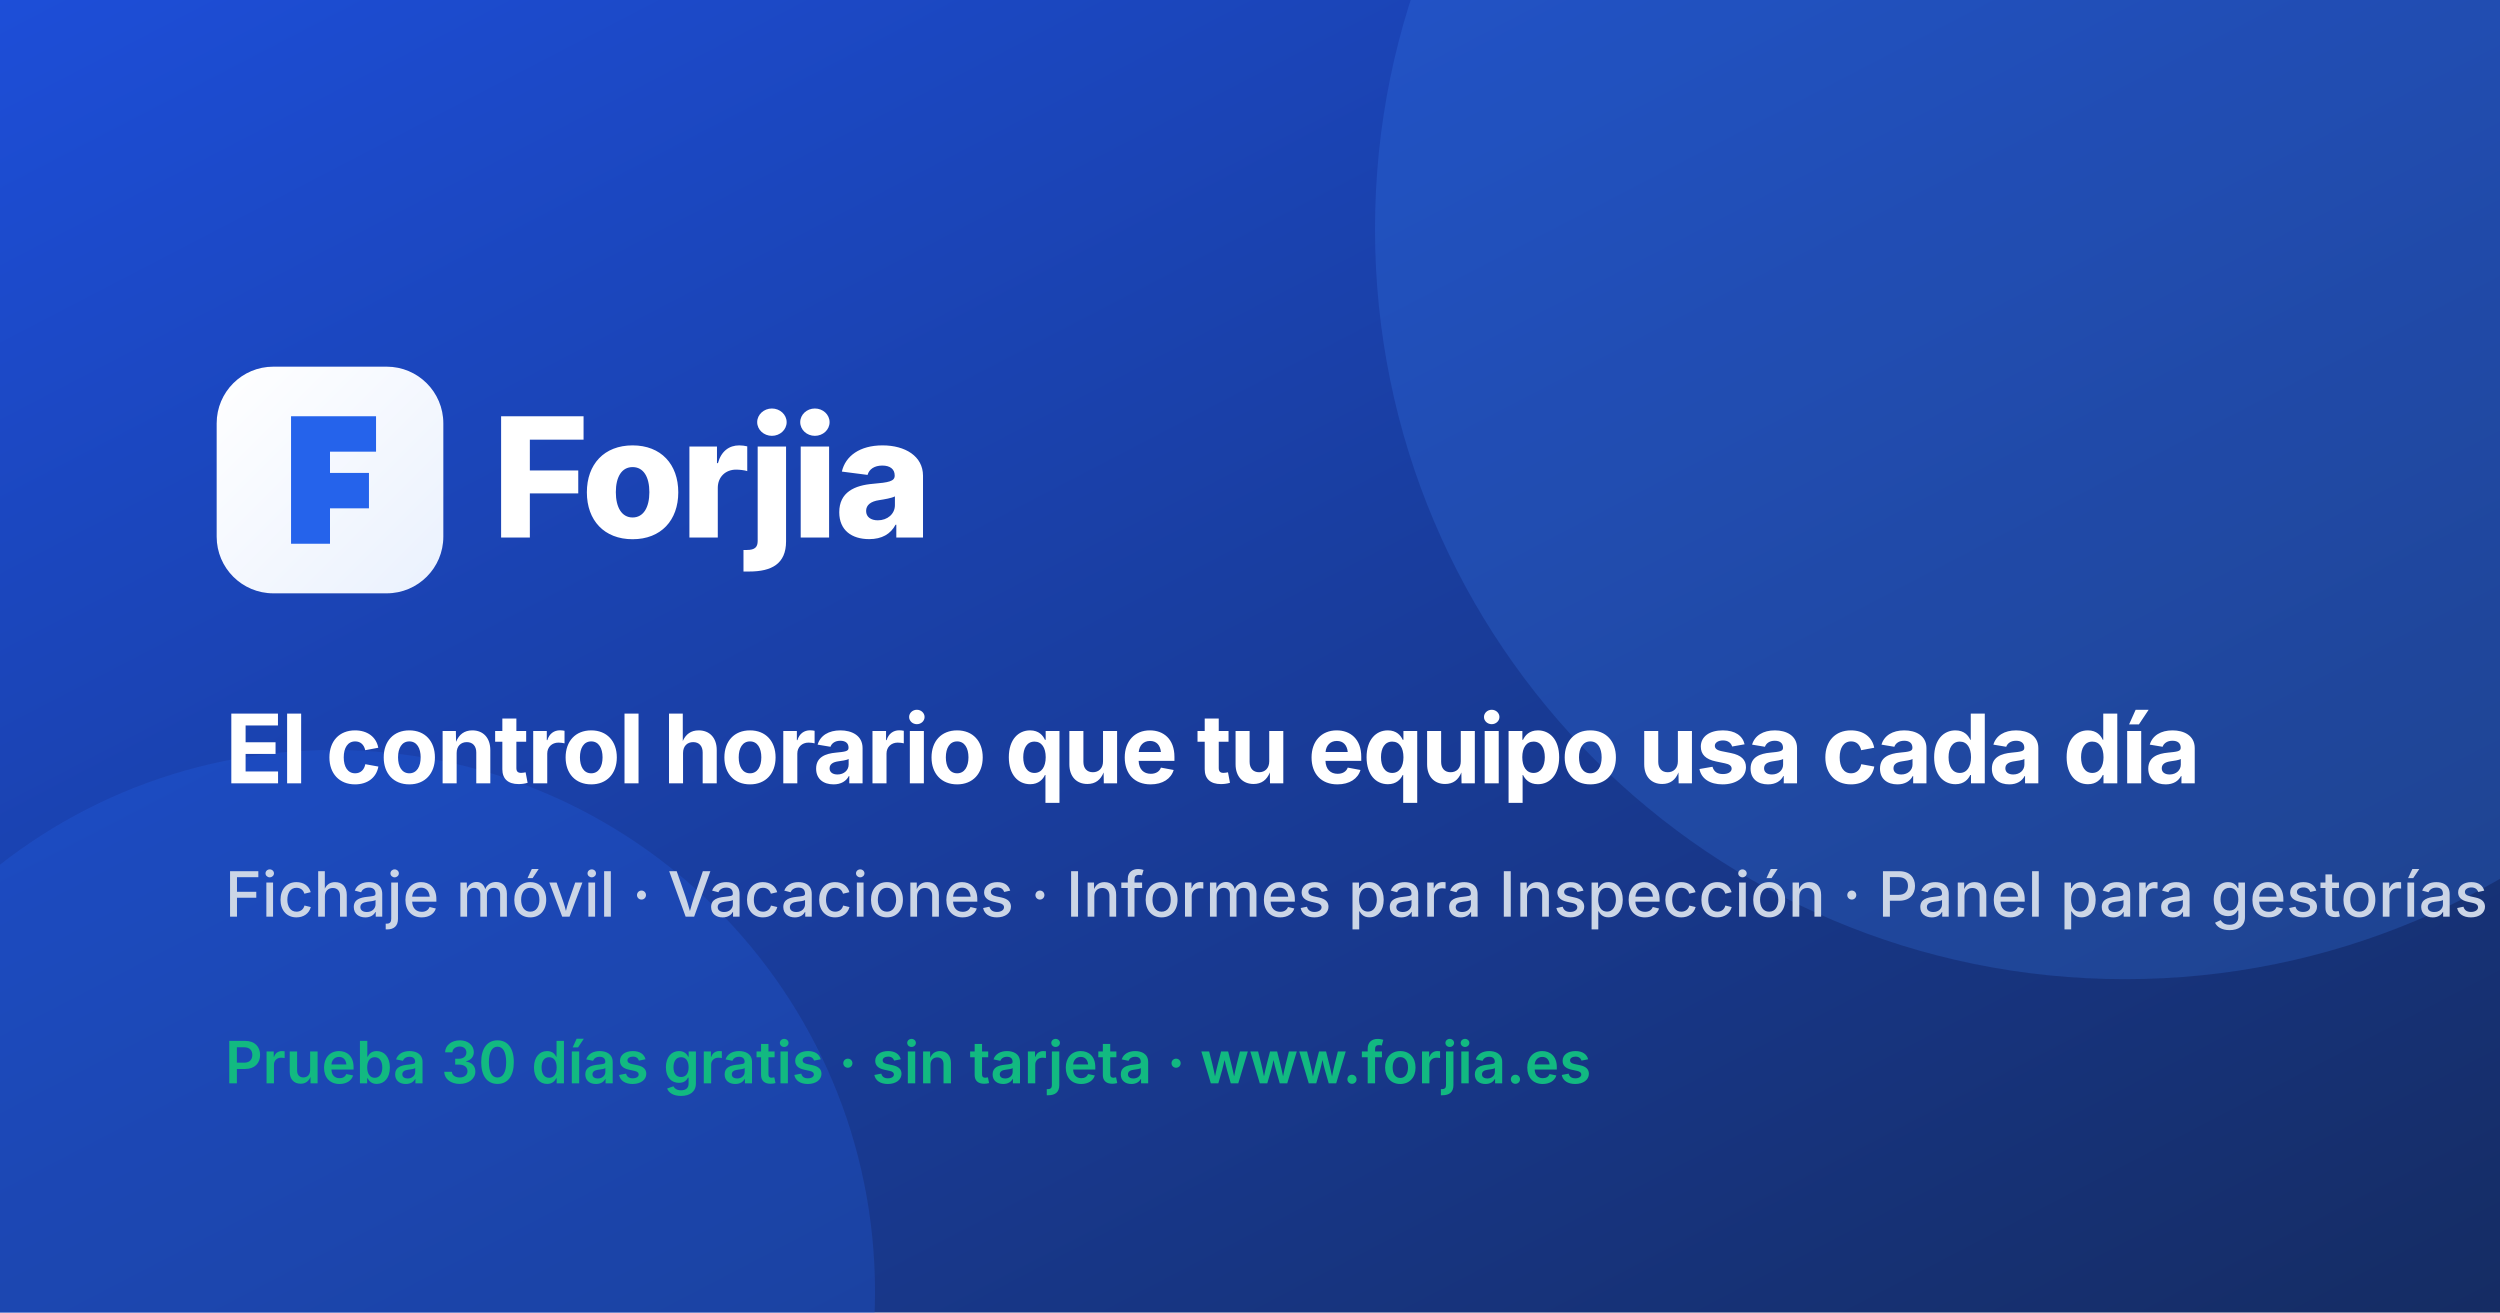
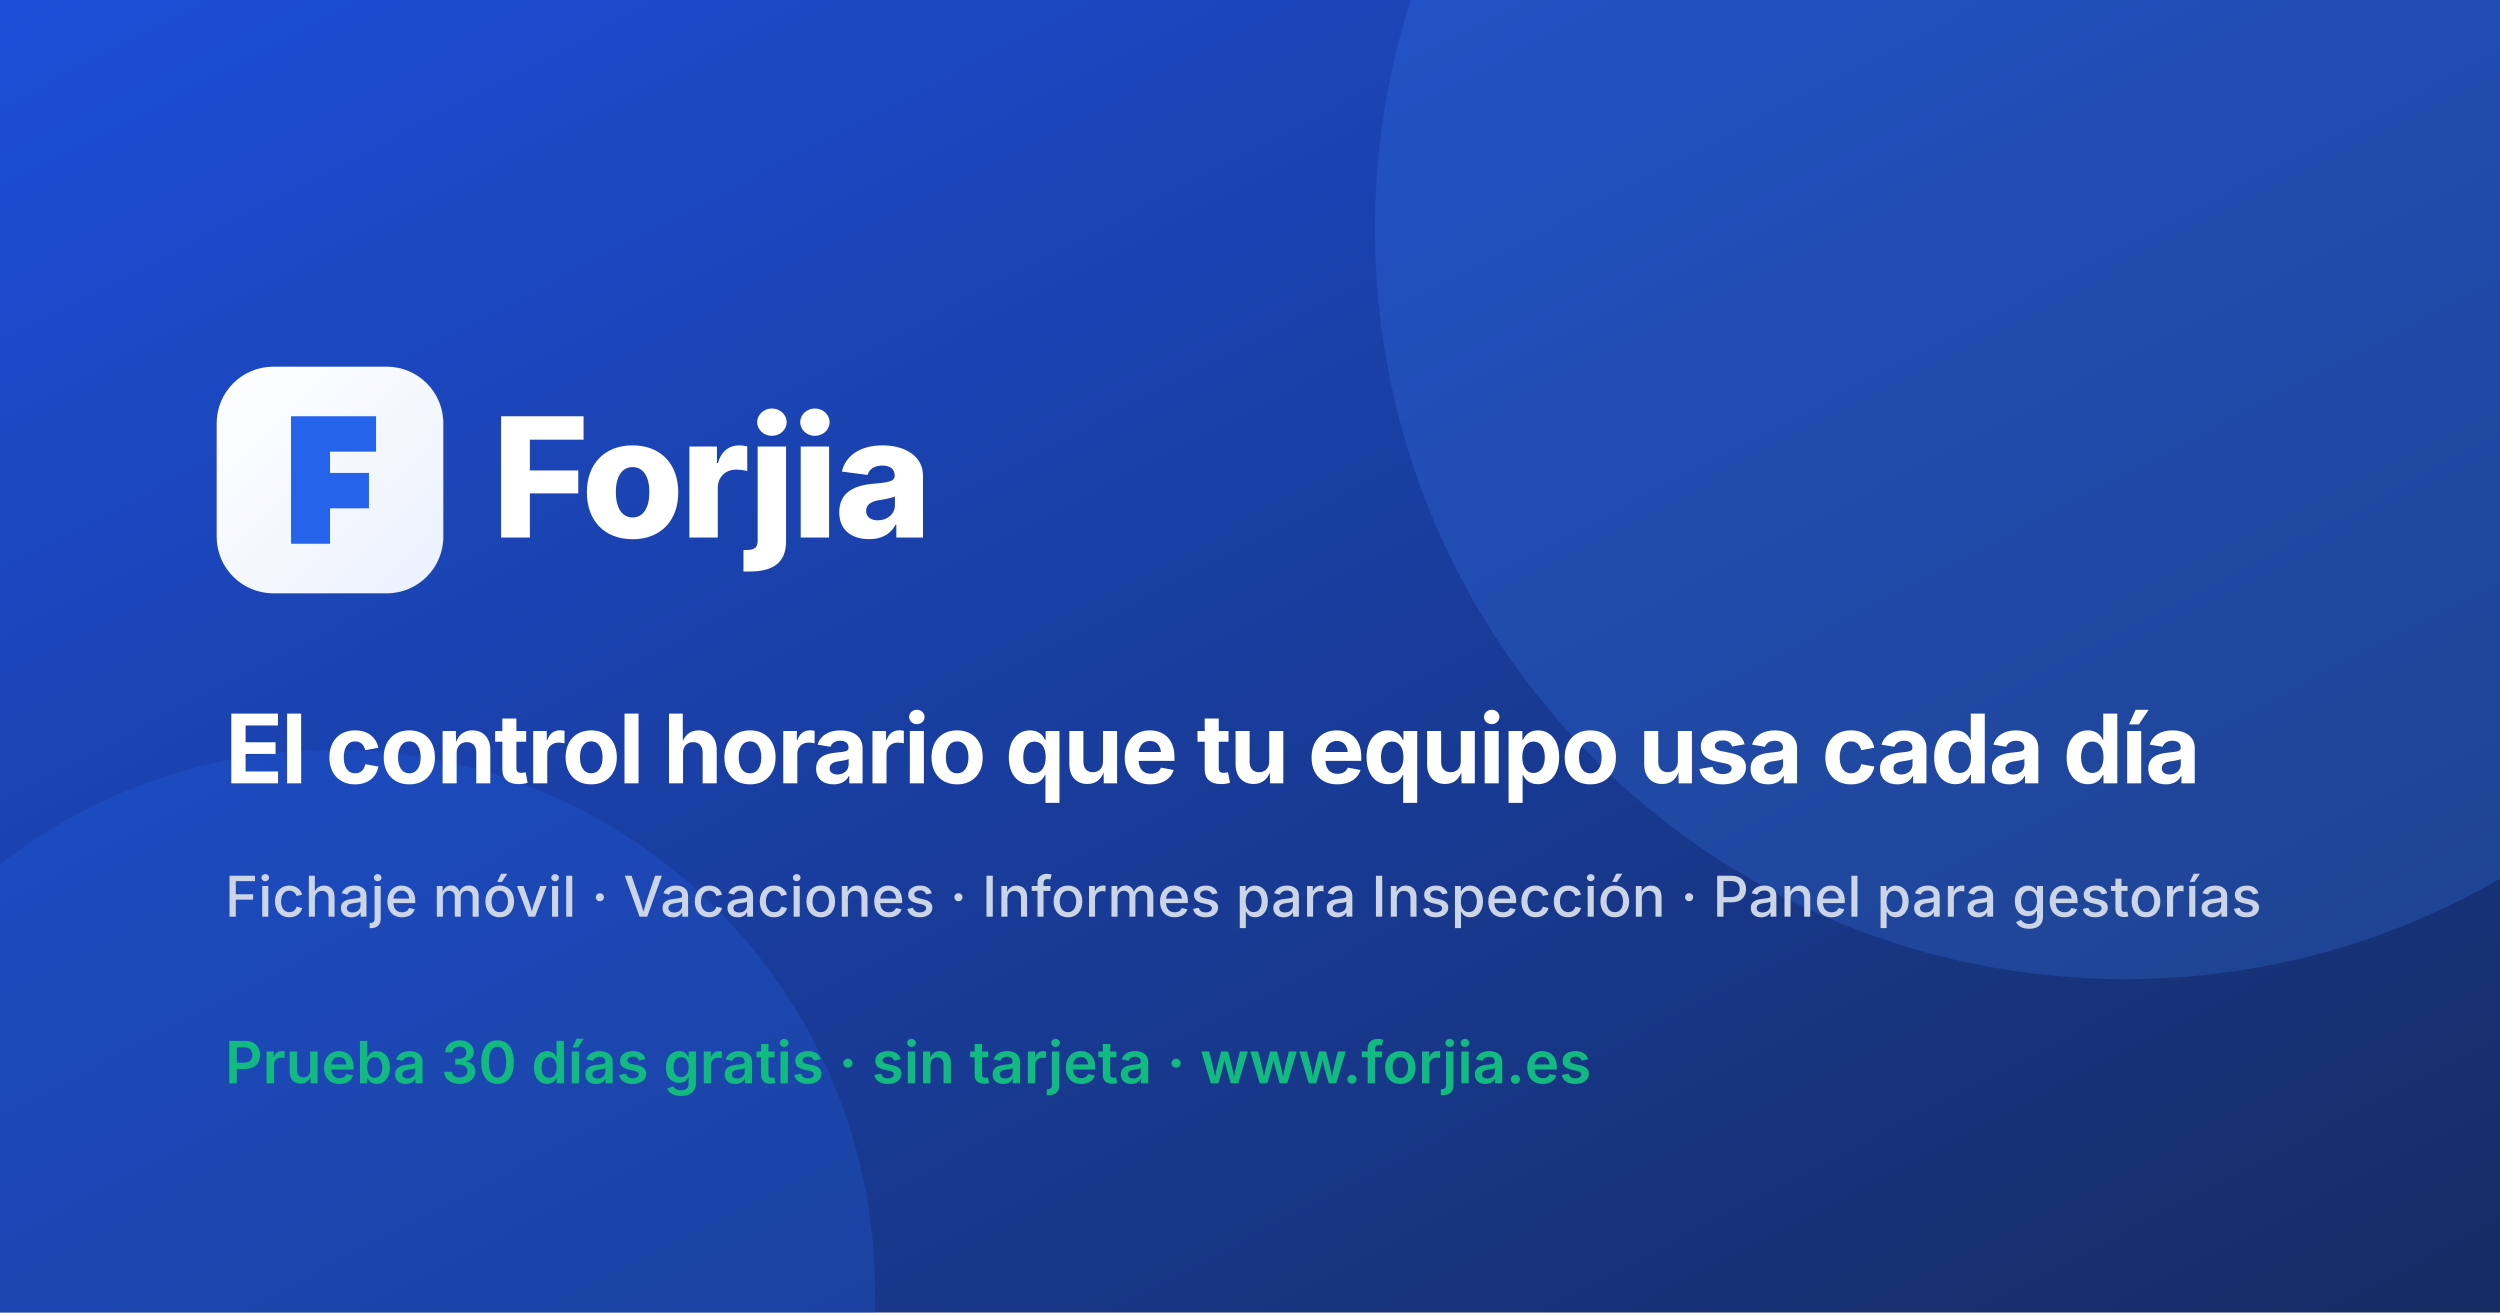
<svg xmlns="http://www.w3.org/2000/svg" viewBox="0 0 1200 630" role="img" aria-label="Forjia — Control horario para pymes y gestorías">
  <defs>
    <linearGradient id="bg" x1="0" y1="0" x2="1" y2="1">
      <stop offset="0" stop-color="#1d4ed8" />
      <stop offset="1" stop-color="#152c63" />
    </linearGradient>
    <linearGradient id="g" x1="0" y1="0" x2="1" y2="1">
      <stop offset="0" stop-color="#ffffff" />
      <stop offset="1" stop-color="#eaf1fe" />
    </linearGradient>
  </defs>
  <rect width="1200" height="630" fill="url(#bg)" />
  <circle cx="1020" cy="110" r="360" fill="#3b82f6" opacity="0.22" />
  <circle cx="160" cy="620" r="260" fill="#2563eb" opacity="0.25" />
  <g transform="translate(104 176) scale(1.7)">
    <rect width="64" height="64" rx="16" fill="url(#g)" />
    <path d="M21 14h24v10H32v6h11v10H32v10H21z" fill="#2563eb" />
  </g>
  <text x="236" y="258" font-family="Inter, Arial, sans-serif" font-size="80" font-weight="800" fill="#ffffff" letter-spacing="-2">Forjia</text>
  <text x="108" y="376" font-family="Inter, Arial, sans-serif" font-size="46" font-weight="700" fill="#ffffff" letter-spacing="-1">El control horario que tu equipo usa cada día</text>
-   <text x="108" y="440" font-family="Inter, Arial, sans-serif" font-size="30" font-weight="500" fill="#cbd5e6">Fichaje móvil · Vacaciones · Informes para Inspección · Panel para gestorías</text>
+   <text x="108" y="440" font-family="Inter, Arial, sans-serif" font-size="27" font-weight="500" fill="#cbd5e6">Fichaje móvil · Vacaciones · Informes para Inspección · Panel para gestorías</text>
  <text x="108" y="520" font-family="Inter, Arial, sans-serif" font-size="28" font-weight="600" fill="#12b981">Prueba 30 días gratis · sin tarjeta · www.forjia.es</text>
</svg>
